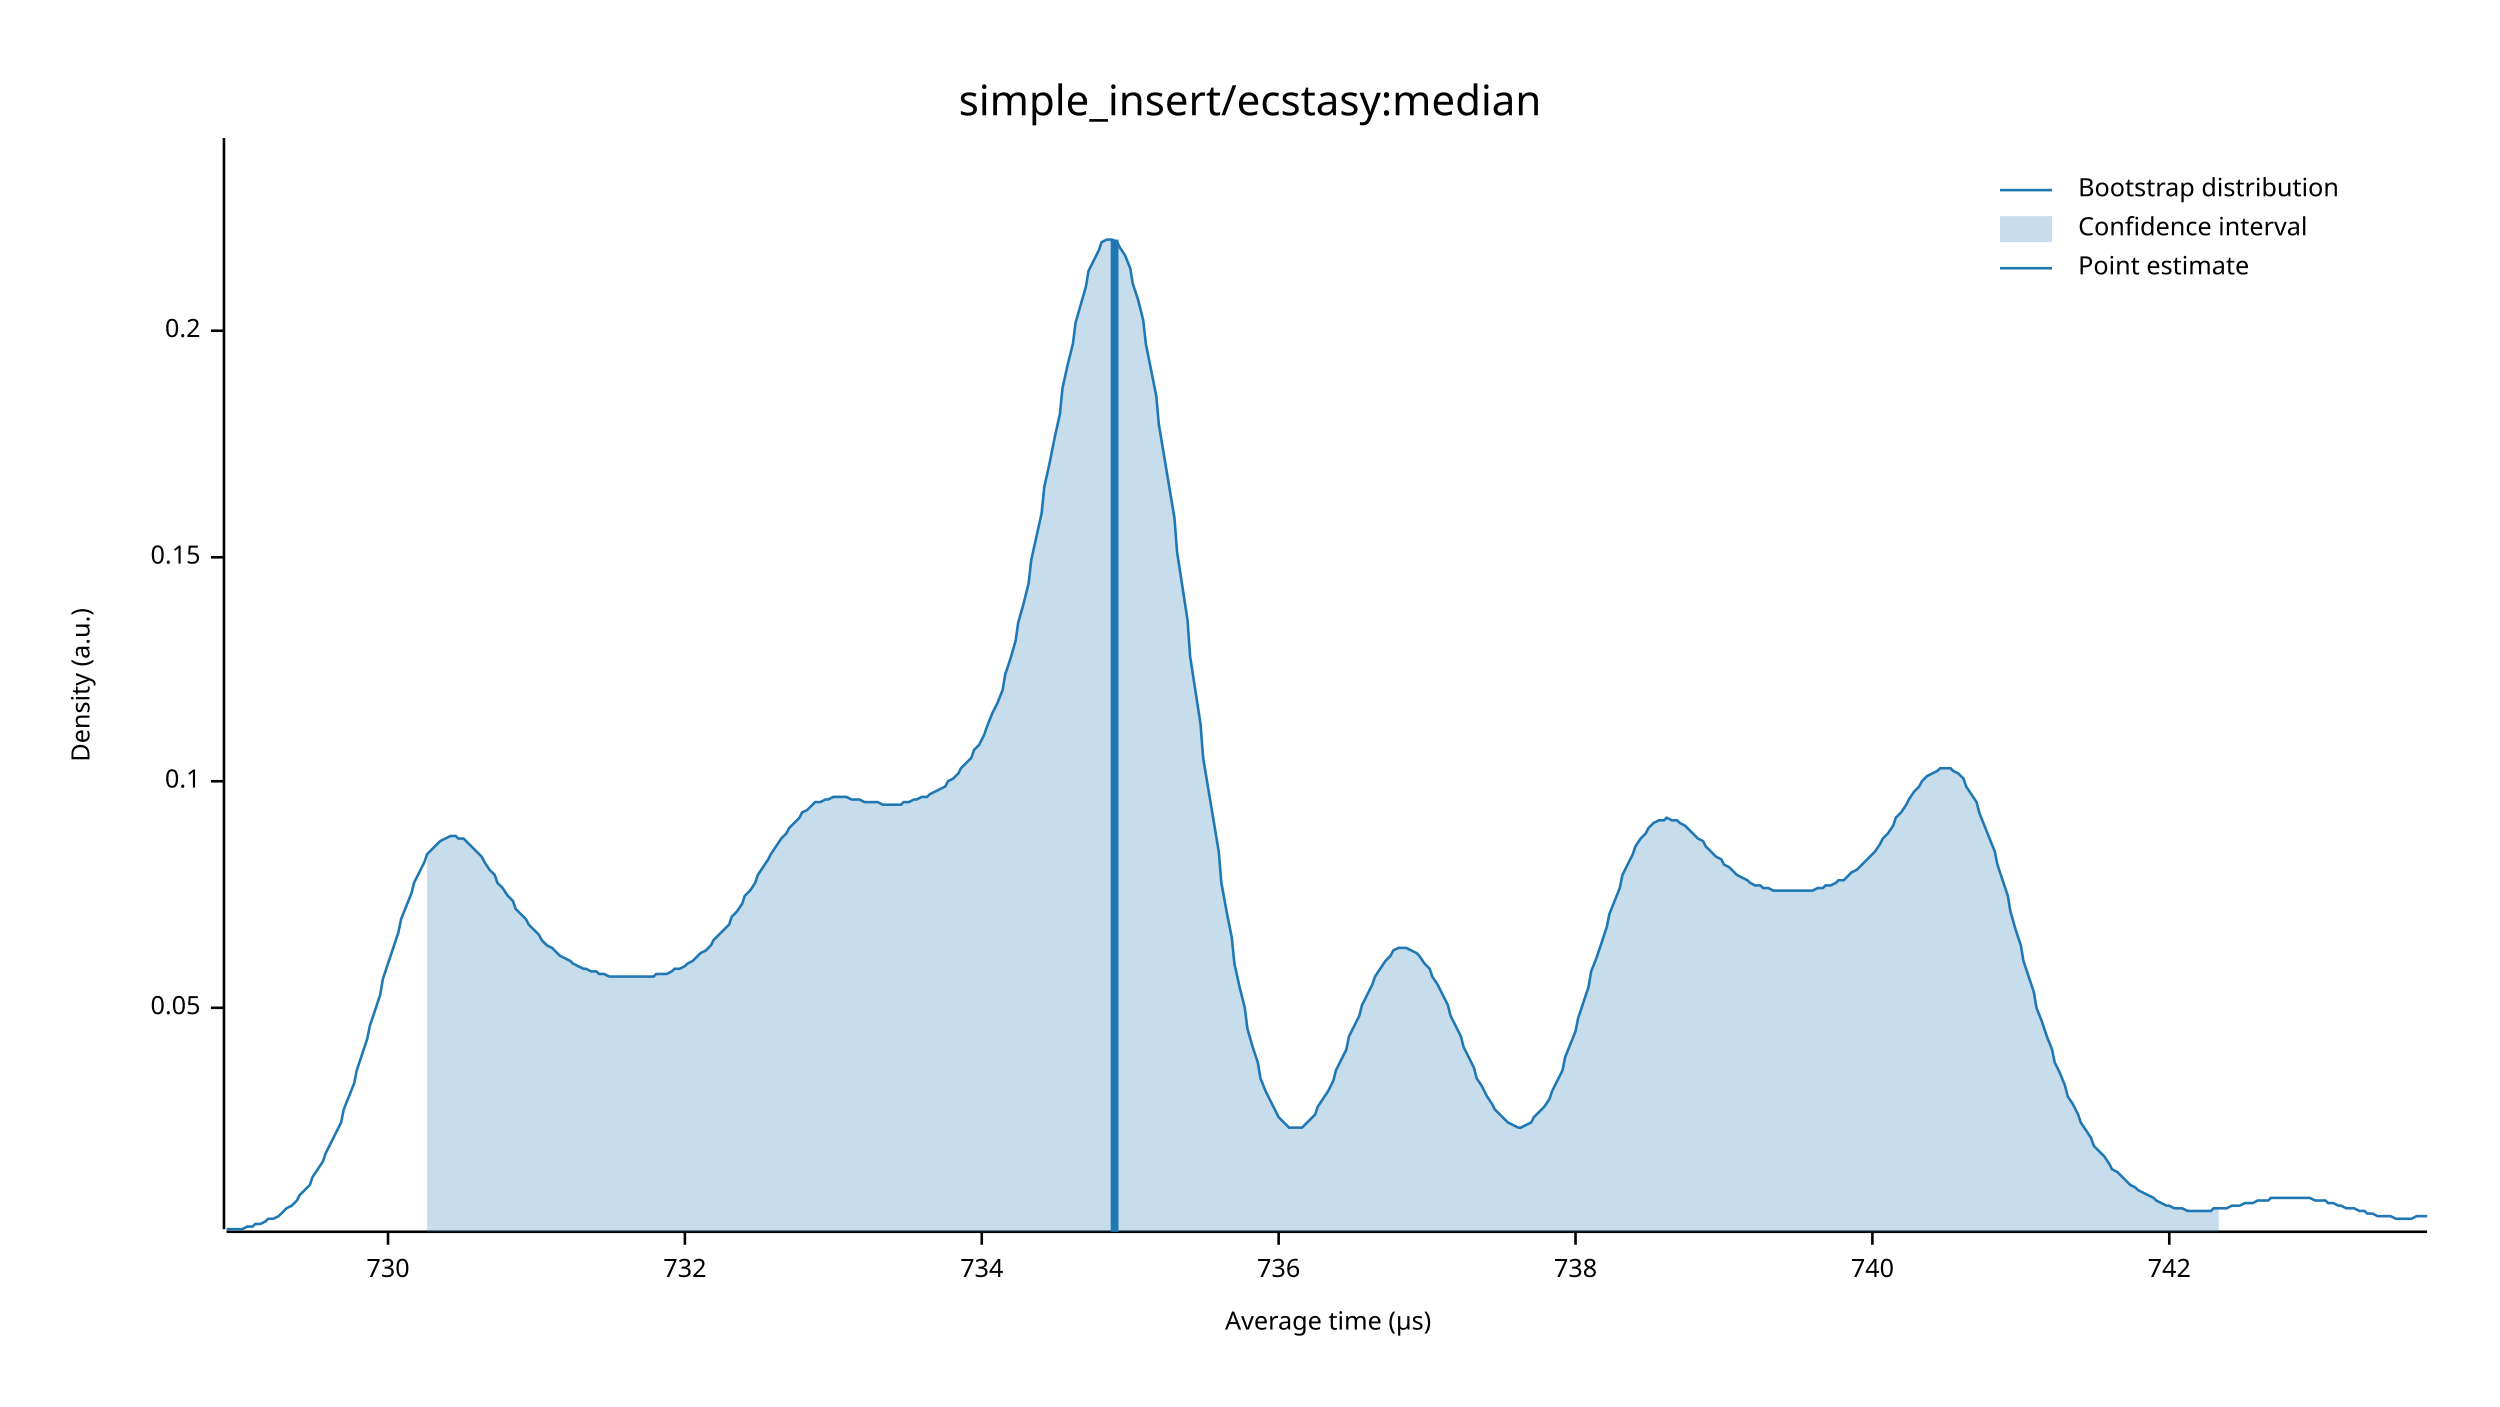
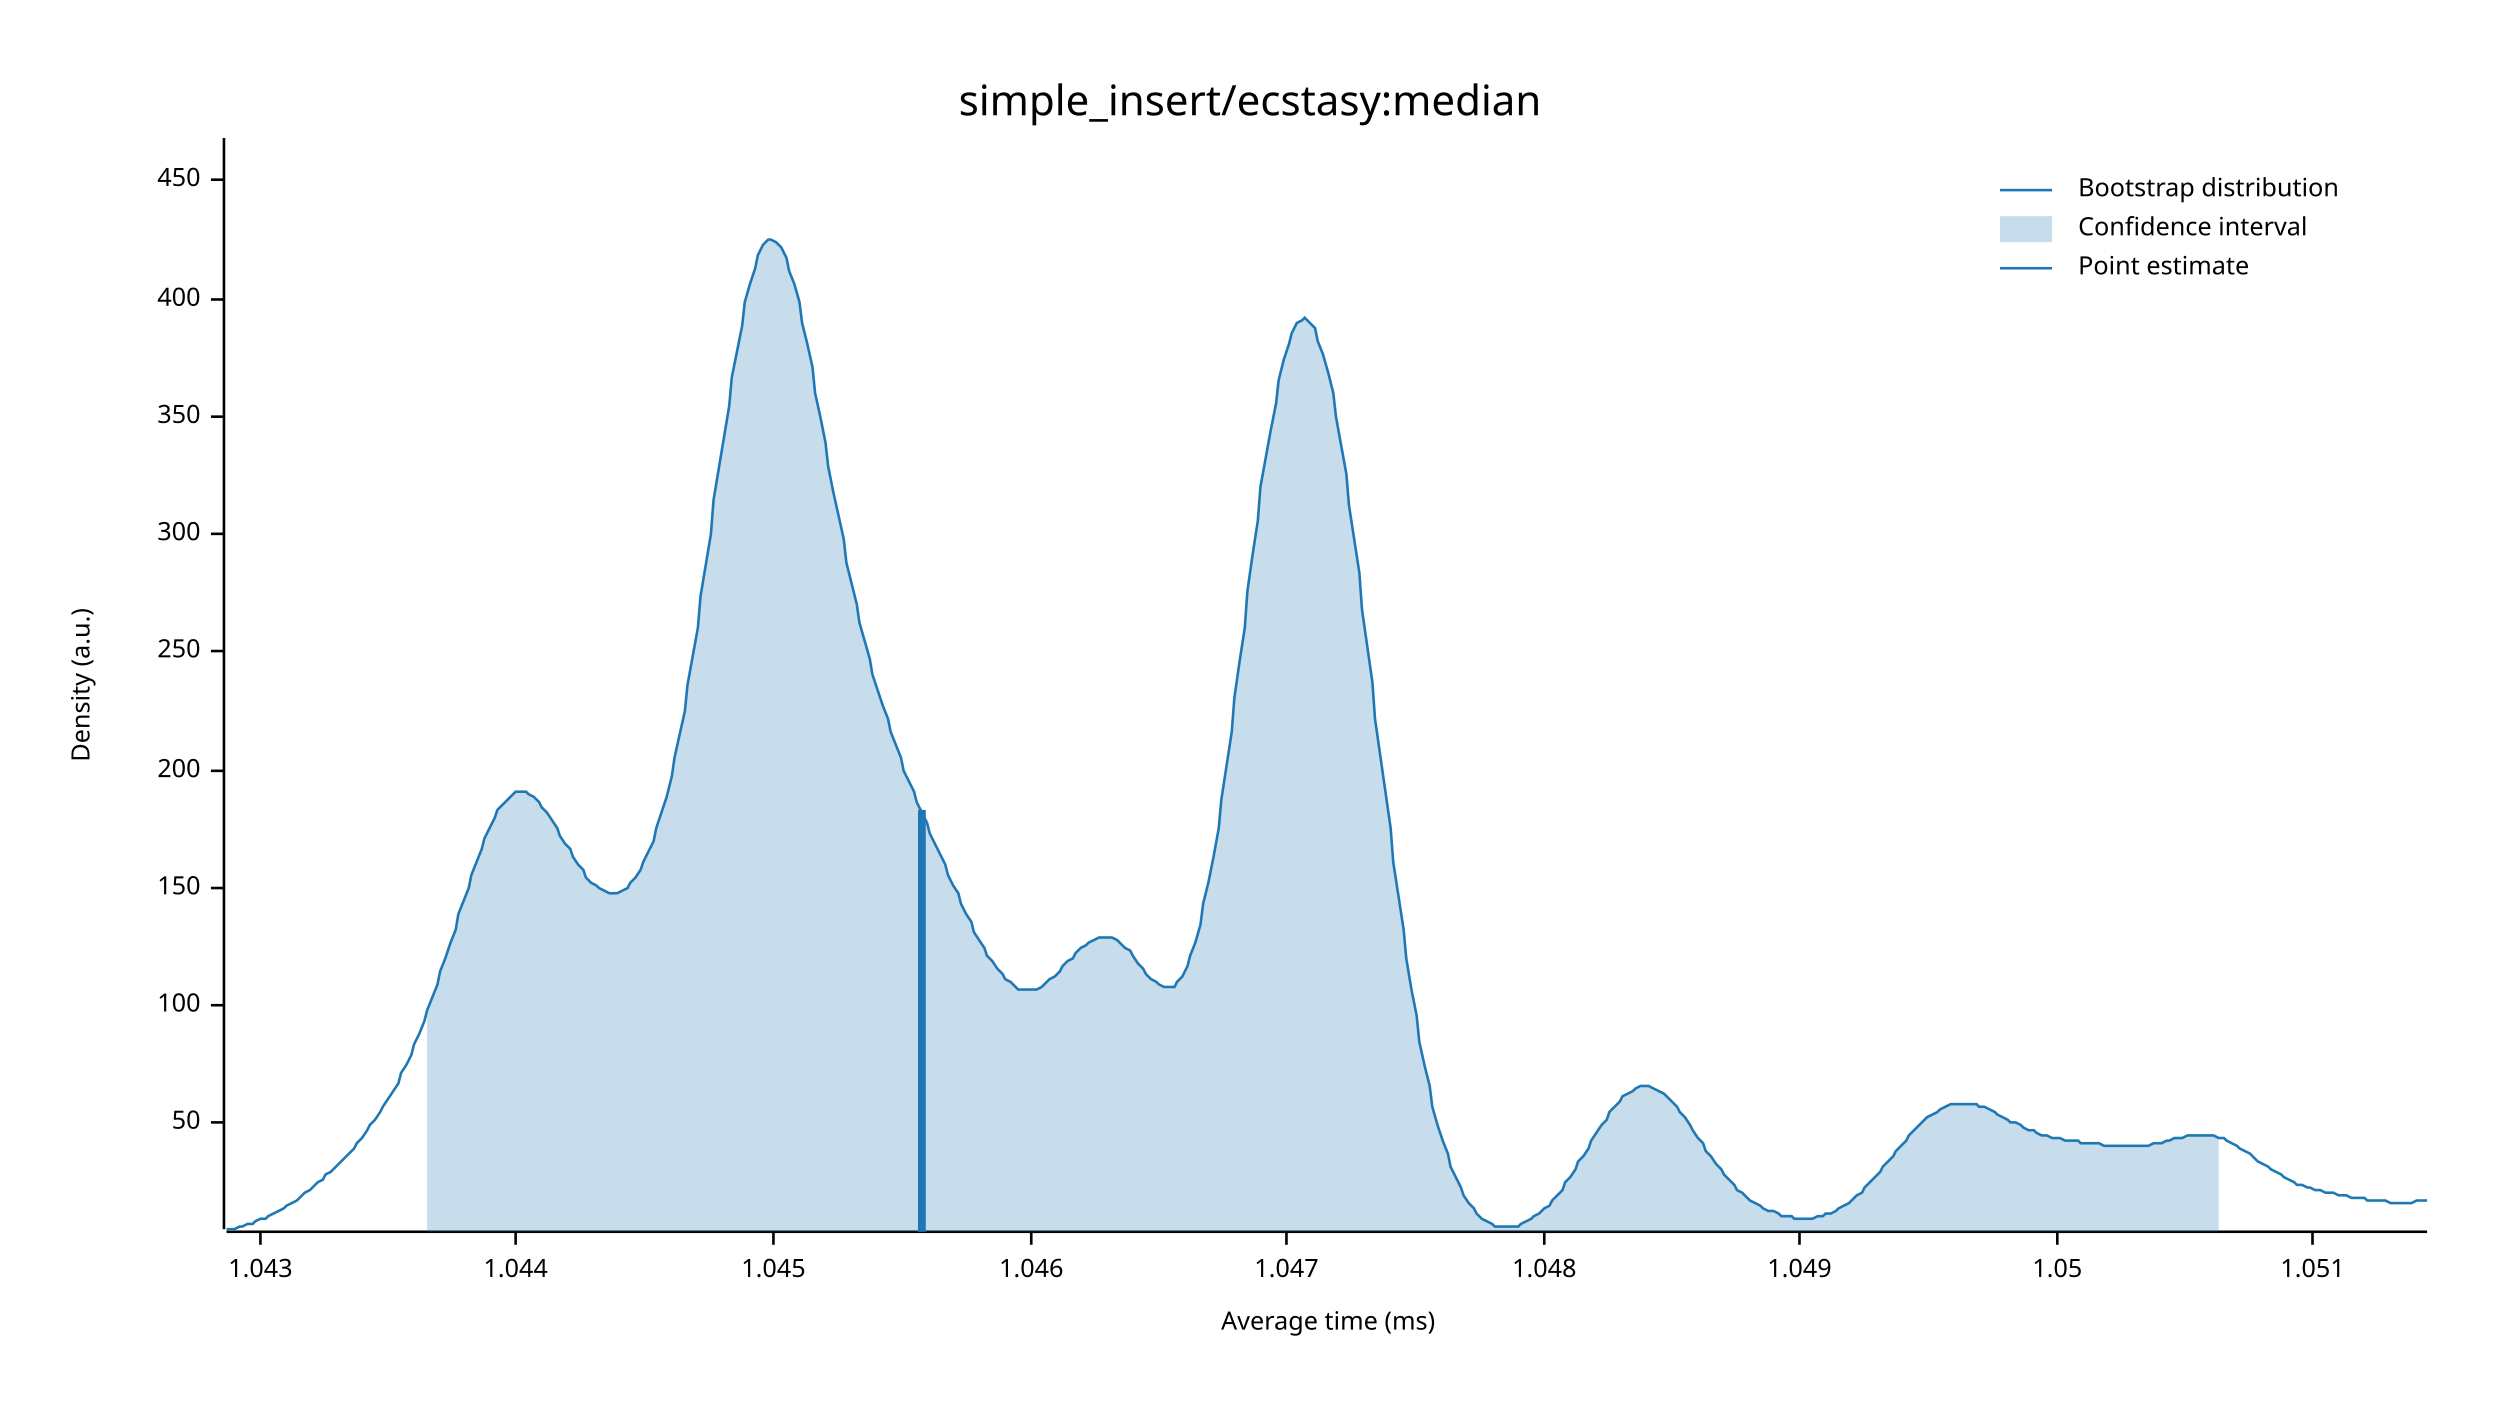
<svg xmlns="http://www.w3.org/2000/svg" width="960" height="540" viewBox="0 0 960 540">
  <text x="480" y="32" dy="0.76em" text-anchor="middle" font-family="sans-serif" font-size="16.129" opacity="1" fill="#000000">
simple_insert/ecstasy:median
</text>
  <text x="27" y="263" dy="0.76em" text-anchor="middle" font-family="sans-serif" font-size="9.677" opacity="1" fill="#000000" transform="rotate(270, 27, 263)">
Density (a.u.)
</text>
  <text x="510" y="513" dy="-0.5ex" text-anchor="middle" font-family="sans-serif" font-size="9.677" opacity="1" fill="#000000">
- Average time (µs)
+ Average time (ms)
</text>
  <polyline fill="none" opacity="1" stroke="#000000" stroke-width="1" points="86,53 86,472 " />
-   <text x="77" y="387" dy="0.5ex" text-anchor="end" font-family="sans-serif" font-size="9.677" opacity="1" fill="#000000">
- 0.05
+   <text x="77" y="431" dy="0.5ex" text-anchor="end" font-family="sans-serif" font-size="9.677" opacity="1" fill="#000000">
+ 50
</text>
-   <polyline fill="none" opacity="1" stroke="#000000" stroke-width="1" points="81,387 86,387 " />
-   <text x="77" y="300" dy="0.5ex" text-anchor="end" font-family="sans-serif" font-size="9.677" opacity="1" fill="#000000">
- 0.1
+   <polyline fill="none" opacity="1" stroke="#000000" stroke-width="1" points="81,431 86,431 " />
+   <text x="77" y="386" dy="0.5ex" text-anchor="end" font-family="sans-serif" font-size="9.677" opacity="1" fill="#000000">
+ 100
</text>
-   <polyline fill="none" opacity="1" stroke="#000000" stroke-width="1" points="81,300 86,300 " />
-   <text x="77" y="214" dy="0.5ex" text-anchor="end" font-family="sans-serif" font-size="9.677" opacity="1" fill="#000000">
- 0.15
+   <polyline fill="none" opacity="1" stroke="#000000" stroke-width="1" points="81,386 86,386 " />
+   <text x="77" y="341" dy="0.5ex" text-anchor="end" font-family="sans-serif" font-size="9.677" opacity="1" fill="#000000">
+ 150
</text>
-   <polyline fill="none" opacity="1" stroke="#000000" stroke-width="1" points="81,214 86,214 " />
-   <text x="77" y="127" dy="0.5ex" text-anchor="end" font-family="sans-serif" font-size="9.677" opacity="1" fill="#000000">
- 0.2
+   <polyline fill="none" opacity="1" stroke="#000000" stroke-width="1" points="81,341 86,341 " />
+   <text x="77" y="296" dy="0.5ex" text-anchor="end" font-family="sans-serif" font-size="9.677" opacity="1" fill="#000000">
+ 200
</text>
-   <polyline fill="none" opacity="1" stroke="#000000" stroke-width="1" points="81,127 86,127 " />
+   <polyline fill="none" opacity="1" stroke="#000000" stroke-width="1" points="81,296 86,296 " />
+   <text x="77" y="250" dy="0.5ex" text-anchor="end" font-family="sans-serif" font-size="9.677" opacity="1" fill="#000000">
+ 250
+ </text>
+   <polyline fill="none" opacity="1" stroke="#000000" stroke-width="1" points="81,250 86,250 " />
+   <text x="77" y="205" dy="0.5ex" text-anchor="end" font-family="sans-serif" font-size="9.677" opacity="1" fill="#000000">
+ 300
+ </text>
+   <polyline fill="none" opacity="1" stroke="#000000" stroke-width="1" points="81,205 86,205 " />
+   <text x="77" y="160" dy="0.5ex" text-anchor="end" font-family="sans-serif" font-size="9.677" opacity="1" fill="#000000">
+ 350
+ </text>
+   <polyline fill="none" opacity="1" stroke="#000000" stroke-width="1" points="81,160 86,160 " />
+   <text x="77" y="115" dy="0.5ex" text-anchor="end" font-family="sans-serif" font-size="9.677" opacity="1" fill="#000000">
+ 400
+ </text>
+   <polyline fill="none" opacity="1" stroke="#000000" stroke-width="1" points="81,115 86,115 " />
+   <text x="77" y="69" dy="0.5ex" text-anchor="end" font-family="sans-serif" font-size="9.677" opacity="1" fill="#000000">
+ 450
+ </text>
+   <polyline fill="none" opacity="1" stroke="#000000" stroke-width="1" points="81,69 86,69 " />
  <polyline fill="none" opacity="1" stroke="#000000" stroke-width="1" points="87,473 932,473 " />
-   <text x="149" y="483" dy="0.76em" text-anchor="middle" font-family="sans-serif" font-size="9.677" opacity="1" fill="#000000">
- 730
+   <text x="100" y="483" dy="0.76em" text-anchor="middle" font-family="sans-serif" font-size="9.677" opacity="1" fill="#000000">
+ 1.043
</text>
-   <polyline fill="none" opacity="1" stroke="#000000" stroke-width="1" points="149,473 149,478 " />
-   <text x="263" y="483" dy="0.76em" text-anchor="middle" font-family="sans-serif" font-size="9.677" opacity="1" fill="#000000">
- 732
+   <polyline fill="none" opacity="1" stroke="#000000" stroke-width="1" points="100,473 100,478 " />
+   <text x="198" y="483" dy="0.76em" text-anchor="middle" font-family="sans-serif" font-size="9.677" opacity="1" fill="#000000">
+ 1.044
</text>
-   <polyline fill="none" opacity="1" stroke="#000000" stroke-width="1" points="263,473 263,478 " />
-   <text x="377" y="483" dy="0.76em" text-anchor="middle" font-family="sans-serif" font-size="9.677" opacity="1" fill="#000000">
- 734
+   <polyline fill="none" opacity="1" stroke="#000000" stroke-width="1" points="198,473 198,478 " />
+   <text x="297" y="483" dy="0.76em" text-anchor="middle" font-family="sans-serif" font-size="9.677" opacity="1" fill="#000000">
+ 1.045
</text>
-   <polyline fill="none" opacity="1" stroke="#000000" stroke-width="1" points="377,473 377,478 " />
-   <text x="491" y="483" dy="0.76em" text-anchor="middle" font-family="sans-serif" font-size="9.677" opacity="1" fill="#000000">
- 736
+   <polyline fill="none" opacity="1" stroke="#000000" stroke-width="1" points="297,473 297,478 " />
+   <text x="396" y="483" dy="0.76em" text-anchor="middle" font-family="sans-serif" font-size="9.677" opacity="1" fill="#000000">
+ 1.046
</text>
-   <polyline fill="none" opacity="1" stroke="#000000" stroke-width="1" points="491,473 491,478 " />
-   <text x="605" y="483" dy="0.76em" text-anchor="middle" font-family="sans-serif" font-size="9.677" opacity="1" fill="#000000">
- 738
+   <polyline fill="none" opacity="1" stroke="#000000" stroke-width="1" points="396,473 396,478 " />
+   <text x="494" y="483" dy="0.76em" text-anchor="middle" font-family="sans-serif" font-size="9.677" opacity="1" fill="#000000">
+ 1.047
</text>
-   <polyline fill="none" opacity="1" stroke="#000000" stroke-width="1" points="605,473 605,478 " />
-   <text x="719" y="483" dy="0.76em" text-anchor="middle" font-family="sans-serif" font-size="9.677" opacity="1" fill="#000000">
- 740
+   <polyline fill="none" opacity="1" stroke="#000000" stroke-width="1" points="494,473 494,478 " />
+   <text x="593" y="483" dy="0.76em" text-anchor="middle" font-family="sans-serif" font-size="9.677" opacity="1" fill="#000000">
+ 1.048
</text>
-   <polyline fill="none" opacity="1" stroke="#000000" stroke-width="1" points="719,473 719,478 " />
-   <text x="833" y="483" dy="0.76em" text-anchor="middle" font-family="sans-serif" font-size="9.677" opacity="1" fill="#000000">
- 742
+   <polyline fill="none" opacity="1" stroke="#000000" stroke-width="1" points="593,473 593,478 " />
+   <text x="691" y="483" dy="0.76em" text-anchor="middle" font-family="sans-serif" font-size="9.677" opacity="1" fill="#000000">
+ 1.049
</text>
-   <polyline fill="none" opacity="1" stroke="#000000" stroke-width="1" points="833,473 833,478 " />
-   <polyline fill="none" opacity="1" stroke="#1F78B4" stroke-width="1" points="87,472 88,472 90,472 92,472 93,472 95,471 97,471 98,470 100,470 102,469 103,468 105,468 107,467 109,465 110,464 112,463 114,461 115,459 117,457 119,455 120,452 122,449 124,446 125,443 127,439 129,435 131,431 132,426 134,421 136,416 137,411 139,405 141,399 142,394 144,388 146,382 147,376 149,370 151,364 153,358 154,353 156,348 158,343 159,339 161,335 163,331 164,328 166,326 168,324 169,323 171,322 173,321 175,321 176,322 178,322 180,324 181,325 183,327 185,329 186,331 188,334 190,336 191,339 193,341 195,344 197,346 198,349 200,351 202,353 203,355 205,357 207,359 208,361 210,363 212,364 214,366 215,367 217,368 219,369 220,370 222,371 224,372 225,372 227,373 229,373 230,374 232,374 234,375 236,375 237,375 239,375 241,375 242,375 244,375 246,375 247,375 249,375 251,375 252,374 254,374 256,374 258,373 259,372 261,372 263,371 264,370 266,369 268,367 269,366 271,365 273,363 274,361 276,359 278,357 280,355 281,352 283,350 285,347 286,344 288,342 290,339 291,336 293,333 295,330 296,328 298,325 300,322 302,320 303,318 305,316 307,314 308,312 310,311 312,309 313,308 315,308 317,307 318,307 320,306 322,306 324,306 325,306 327,307 329,307 330,307 332,308 334,308 335,308 337,308 339,309 341,309 342,309 344,309 346,309 347,308 349,308 351,307 352,307 354,306 356,306 357,305 359,304 361,303 363,302 364,300 366,299 368,297 369,295 371,293 373,291 374,288 376,286 378,282 379,279 381,274 383,270 385,265 386,259 388,253 390,246 391,239 393,232 395,224 396,215 398,206 400,197 401,187 403,178 405,168 407,159 408,149 410,140 412,132 413,124 415,117 417,110 418,104 420,100 422,96 423,93 425,92 427,92 429,93 430,95 432,98 434,103 435,109 437,115 439,123 440,132 442,142 444,152 445,163 447,175 449,187 451,199 452,212 454,225 456,238 457,252 459,265 461,278 462,291 464,303 466,315 468,327 469,339 471,350 473,360 474,370 476,379 478,387 479,395 481,402 483,408 484,414 486,419 488,423 490,427 491,429 493,431 495,433 496,433 498,433 500,433 501,432 503,430 505,428 506,425 508,422 510,419 512,415 513,411 515,407 517,403 518,398 520,394 522,390 523,386 525,382 527,378 528,375 530,372 532,369 534,367 535,365 537,364 539,364 540,364 542,365 544,366 545,367 547,370 549,372 550,375 552,378 554,382 556,386 557,390 559,394 561,398 562,402 564,406 566,410 567,414 569,417 571,421 573,424 574,426 576,428 578,430 579,431 581,432 583,433 584,433 586,432 588,431 589,429 591,427 593,425 595,422 596,419 598,415 600,411 601,406 603,401 605,396 606,391 608,385 610,379 611,373 613,368 615,362 617,356 618,351 620,346 622,341 623,336 625,332 627,328 628,325 630,322 632,320 633,318 635,316 637,315 639,315 640,314 642,315 644,315 645,316 647,317 649,319 650,320 652,322 654,323 655,325 657,327 659,329 661,330 662,332 664,333 666,335 667,336 669,337 671,338 672,339 674,340 676,340 677,341 679,341 681,342 683,342 684,342 686,342 688,342 689,342 691,342 693,342 694,342 696,342 698,341 700,341 701,340 703,340 705,339 706,338 708,338 710,336 711,335 713,334 715,332 716,331 718,329 720,327 722,324 723,322 725,320 727,317 728,314 730,312 732,309 733,307 735,304 737,302 738,300 740,298 742,297 744,296 745,295 747,295 749,295 750,296 752,297 754,299 755,302 757,305 759,308 760,312 762,317 764,322 766,327 767,332 769,338 771,344 772,350 774,357 776,363 777,369 779,375 781,381 782,387 784,392 786,398 788,403 789,408 791,412 793,417 794,421 796,424 798,428 799,431 801,434 803,437 804,440 806,442 808,444 810,447 811,449 813,450 815,452 816,453 818,455 820,456 821,457 823,458 825,459 827,460 828,461 830,462 832,463 833,463 835,464 837,464 838,464 840,465 842,465 843,465 845,465 847,465 849,465 850,464 852,464 854,464 855,464 857,463 859,463 860,463 862,462 864,462 865,462 867,461 869,461 871,461 872,460 874,460 876,460 877,460 879,460 881,460 882,460 884,460 886,460 887,460 889,461 891,461 893,461 894,462 896,462 898,463 899,463 901,464 903,464 904,464 906,465 908,465 909,466 911,466 913,467 915,467 916,467 918,467 920,468 921,468 923,468 925,468 926,468 928,467 930,467 932,467 " />
-   <polygon opacity="0.25" fill="#1F78B4" points="164,328 166,326 168,324 169,323 171,322 173,321 175,321 176,322 178,322 180,324 181,325 183,327 185,329 186,331 188,334 190,336 191,339 193,341 195,344 197,346 198,349 200,351 202,353 203,355 205,357 207,359 208,361 210,363 212,364 214,366 215,367 217,368 219,369 220,370 222,371 224,372 225,372 227,373 229,373 230,374 232,374 234,375 236,375 237,375 239,375 241,375 242,375 244,375 246,375 247,375 249,375 251,375 252,374 254,374 256,374 258,373 259,372 261,372 263,371 264,370 266,369 268,367 269,366 271,365 273,363 274,361 276,359 278,357 280,355 281,352 283,350 285,347 286,344 288,342 290,339 291,336 293,333 295,330 296,328 298,325 300,322 302,320 303,318 305,316 307,314 308,312 310,311 312,309 313,308 315,308 317,307 318,307 320,306 322,306 324,306 325,306 327,307 329,307 330,307 332,308 334,308 335,308 337,308 339,309 341,309 342,309 344,309 346,309 347,308 349,308 351,307 352,307 354,306 356,306 357,305 359,304 361,303 363,302 364,300 366,299 368,297 369,295 371,293 373,291 374,288 376,286 378,282 379,279 381,274 383,270 385,265 386,259 388,253 390,246 391,239 393,232 395,224 396,215 398,206 400,197 401,187 403,178 405,168 407,159 408,149 410,140 412,132 413,124 415,117 417,110 418,104 420,100 422,96 423,93 425,92 427,92 429,93 430,95 432,98 434,103 435,109 437,115 439,123 440,132 442,142 444,152 445,163 447,175 449,187 451,199 452,212 454,225 456,238 457,252 459,265 461,278 462,291 464,303 466,315 468,327 469,339 471,350 473,360 474,370 476,379 478,387 479,395 481,402 483,408 484,414 486,419 488,423 490,427 491,429 493,431 495,433 496,433 498,433 500,433 501,432 503,430 505,428 506,425 508,422 510,419 512,415 513,411 515,407 517,403 518,398 520,394 522,390 523,386 525,382 527,378 528,375 530,372 532,369 534,367 535,365 537,364 539,364 540,364 542,365 544,366 545,367 547,370 549,372 550,375 552,378 554,382 556,386 557,390 559,394 561,398 562,402 564,406 566,410 567,414 569,417 571,421 573,424 574,426 576,428 578,430 579,431 581,432 583,433 584,433 586,432 588,431 589,429 591,427 593,425 595,422 596,419 598,415 600,411 601,406 603,401 605,396 606,391 608,385 610,379 611,373 613,368 615,362 617,356 618,351 620,346 622,341 623,336 625,332 627,328 628,325 630,322 632,320 633,318 635,316 637,315 639,315 640,314 642,315 644,315 645,316 647,317 649,319 650,320 652,322 654,323 655,325 657,327 659,329 661,330 662,332 664,333 666,335 667,336 669,337 671,338 672,339 674,340 676,340 677,341 679,341 681,342 683,342 684,342 686,342 688,342 689,342 691,342 693,342 694,342 696,342 698,341 700,341 701,340 703,340 705,339 706,338 708,338 710,336 711,335 713,334 715,332 716,331 718,329 720,327 722,324 723,322 725,320 727,317 728,314 730,312 732,309 733,307 735,304 737,302 738,300 740,298 742,297 744,296 745,295 747,295 749,295 750,296 752,297 754,299 755,302 757,305 759,308 760,312 762,317 764,322 766,327 767,332 769,338 771,344 772,350 774,357 776,363 777,369 779,375 781,381 782,387 784,392 786,398 788,403 789,408 791,412 793,417 794,421 796,424 798,428 799,431 801,434 803,437 804,440 806,442 808,444 810,447 811,449 813,450 815,452 816,453 818,455 820,456 821,457 823,458 825,459 827,460 828,461 830,462 832,463 833,463 835,464 837,464 838,464 840,465 842,465 843,465 845,465 847,465 849,465 850,464 852,464 852,473 164,473 " />
-   <polyline fill="none" opacity="1" stroke="#1F78B4" stroke-width="3" points="428,473 428,92 " />
+   <polyline fill="none" opacity="1" stroke="#000000" stroke-width="1" points="691,473 691,478 " />
+   <text x="790" y="483" dy="0.76em" text-anchor="middle" font-family="sans-serif" font-size="9.677" opacity="1" fill="#000000">
+ 1.05
+ </text>
+   <polyline fill="none" opacity="1" stroke="#000000" stroke-width="1" points="790,473 790,478 " />
+   <text x="888" y="483" dy="0.76em" text-anchor="middle" font-family="sans-serif" font-size="9.677" opacity="1" fill="#000000">
+ 1.051
+ </text>
+   <polyline fill="none" opacity="1" stroke="#000000" stroke-width="1" points="888,473 888,478 " />
+   <polyline fill="none" opacity="1" stroke="#1F78B4" stroke-width="1" points="87,472 88,472 90,472 92,471 93,471 95,470 97,470 98,469 100,468 102,468 103,467 105,466 107,465 109,464 110,463 112,462 114,461 115,460 117,458 119,457 120,456 122,454 124,453 125,451 127,450 129,448 131,446 132,445 134,443 136,441 137,439 139,437 141,434 142,432 144,430 146,427 147,425 149,422 151,419 153,416 154,412 156,409 158,405 159,401 161,397 163,392 164,388 166,383 168,378 169,373 171,368 173,362 175,357 176,351 178,346 180,341 181,336 183,331 185,326 186,322 188,318 190,314 191,311 193,309 195,307 197,305 198,304 200,304 202,304 203,305 205,306 207,308 208,310 210,312 212,315 214,318 215,321 217,324 219,326 220,329 222,332 224,334 225,337 227,339 229,340 230,341 232,342 234,343 236,343 237,343 239,342 241,341 242,339 244,337 246,334 247,331 249,327 251,323 252,318 254,312 256,306 258,298 259,291 261,282 263,273 264,263 266,252 268,241 269,229 271,217 273,205 274,192 276,180 278,168 280,156 281,145 283,135 285,125 286,116 288,109 290,103 291,98 293,94 295,92 296,92 298,93 300,95 302,99 303,104 305,109 307,116 308,124 310,132 312,141 313,151 315,160 317,170 318,179 320,189 322,198 324,207 325,216 327,224 329,232 330,239 332,246 334,253 335,259 337,265 339,271 341,276 342,281 344,286 346,291 347,296 349,300 351,304 352,308 354,312 356,316 357,320 359,324 361,328 363,332 364,336 366,340 368,343 369,347 371,351 373,354 374,358 376,361 378,364 379,367 381,369 383,372 385,374 386,376 388,377 390,379 391,380 393,380 395,380 396,380 398,380 400,379 401,378 403,376 405,375 407,373 408,371 410,369 412,368 413,366 415,364 417,363 418,362 420,361 422,360 423,360 425,360 427,360 429,361 430,362 432,364 434,365 435,367 437,370 439,372 440,374 442,376 444,377 445,378 447,379 449,379 451,379 452,377 454,375 456,371 457,367 459,362 461,355 462,347 464,339 466,329 468,318 469,307 471,294 473,281 474,268 476,254 478,241 479,227 481,213 483,200 484,187 486,176 488,165 490,155 491,146 493,138 495,132 496,128 498,124 500,123 501,122 503,124 505,126 506,131 508,136 510,143 512,151 513,160 515,171 517,182 518,194 520,207 522,220 523,234 525,248 527,262 528,276 530,290 532,304 534,318 535,331 537,344 539,357 540,368 542,380 544,390 545,400 547,409 549,417 550,425 552,432 554,438 556,443 557,448 559,452 561,456 562,459 564,462 566,464 567,466 569,468 571,469 573,470 574,471 576,471 578,471 579,471 581,471 583,471 584,470 586,469 588,468 589,467 591,466 593,464 595,463 596,461 598,459 600,457 601,454 603,452 605,449 606,446 608,444 610,441 611,438 613,435 615,432 617,430 618,427 620,425 622,423 623,421 625,420 627,419 628,418 630,417 632,417 633,417 635,418 637,419 639,420 640,421 642,423 644,425 645,427 647,429 649,432 650,434 652,437 654,439 655,442 657,444 659,447 661,449 662,451 664,453 666,455 667,457 669,458 671,460 672,461 674,462 676,463 677,464 679,465 681,465 683,466 684,467 686,467 688,467 689,468 691,468 693,468 694,468 696,468 698,467 700,467 701,466 703,466 705,465 706,464 708,463 710,462 711,461 713,459 715,458 716,456 718,454 720,452 722,450 723,448 725,446 727,444 728,442 730,440 732,438 733,436 735,434 737,432 738,431 740,429 742,428 744,427 745,426 747,425 749,424 750,424 752,424 754,424 755,424 757,424 759,424 760,425 762,425 764,426 766,427 767,428 769,429 771,430 772,431 774,431 776,432 777,433 779,434 781,434 782,435 784,436 786,436 788,437 789,437 791,437 793,438 794,438 796,438 798,438 799,439 801,439 803,439 804,439 806,439 808,440 810,440 811,440 813,440 815,440 816,440 818,440 820,440 821,440 823,440 825,440 827,439 828,439 830,439 832,438 833,438 835,437 837,437 838,437 840,436 842,436 843,436 845,436 847,436 849,436 850,436 852,437 854,437 855,438 857,439 859,440 860,441 862,442 864,443 865,444 867,446 869,447 871,448 872,449 874,450 876,451 877,452 879,453 881,454 882,455 884,455 886,456 887,456 889,457 891,457 893,458 894,458 896,458 898,459 899,459 901,459 903,460 904,460 906,460 908,460 909,461 911,461 913,461 915,461 916,461 918,462 920,462 921,462 923,462 925,462 926,462 928,461 930,461 932,461 " />
+   <polygon opacity="0.25" fill="#1F78B4" points="164,388 166,383 168,378 169,373 171,368 173,362 175,357 176,351 178,346 180,341 181,336 183,331 185,326 186,322 188,318 190,314 191,311 193,309 195,307 197,305 198,304 200,304 202,304 203,305 205,306 207,308 208,310 210,312 212,315 214,318 215,321 217,324 219,326 220,329 222,332 224,334 225,337 227,339 229,340 230,341 232,342 234,343 236,343 237,343 239,342 241,341 242,339 244,337 246,334 247,331 249,327 251,323 252,318 254,312 256,306 258,298 259,291 261,282 263,273 264,263 266,252 268,241 269,229 271,217 273,205 274,192 276,180 278,168 280,156 281,145 283,135 285,125 286,116 288,109 290,103 291,98 293,94 295,92 296,92 298,93 300,95 302,99 303,104 305,109 307,116 308,124 310,132 312,141 313,151 315,160 317,170 318,179 320,189 322,198 324,207 325,216 327,224 329,232 330,239 332,246 334,253 335,259 337,265 339,271 341,276 342,281 344,286 346,291 347,296 349,300 351,304 352,308 354,312 356,316 357,320 359,324 361,328 363,332 364,336 366,340 368,343 369,347 371,351 373,354 374,358 376,361 378,364 379,367 381,369 383,372 385,374 386,376 388,377 390,379 391,380 393,380 395,380 396,380 398,380 400,379 401,378 403,376 405,375 407,373 408,371 410,369 412,368 413,366 415,364 417,363 418,362 420,361 422,360 423,360 425,360 427,360 429,361 430,362 432,364 434,365 435,367 437,370 439,372 440,374 442,376 444,377 445,378 447,379 449,379 451,379 452,377 454,375 456,371 457,367 459,362 461,355 462,347 464,339 466,329 468,318 469,307 471,294 473,281 474,268 476,254 478,241 479,227 481,213 483,200 484,187 486,176 488,165 490,155 491,146 493,138 495,132 496,128 498,124 500,123 501,122 503,124 505,126 506,131 508,136 510,143 512,151 513,160 515,171 517,182 518,194 520,207 522,220 523,234 525,248 527,262 528,276 530,290 532,304 534,318 535,331 537,344 539,357 540,368 542,380 544,390 545,400 547,409 549,417 550,425 552,432 554,438 556,443 557,448 559,452 561,456 562,459 564,462 566,464 567,466 569,468 571,469 573,470 574,471 576,471 578,471 579,471 581,471 583,471 584,470 586,469 588,468 589,467 591,466 593,464 595,463 596,461 598,459 600,457 601,454 603,452 605,449 606,446 608,444 610,441 611,438 613,435 615,432 617,430 618,427 620,425 622,423 623,421 625,420 627,419 628,418 630,417 632,417 633,417 635,418 637,419 639,420 640,421 642,423 644,425 645,427 647,429 649,432 650,434 652,437 654,439 655,442 657,444 659,447 661,449 662,451 664,453 666,455 667,457 669,458 671,460 672,461 674,462 676,463 677,464 679,465 681,465 683,466 684,467 686,467 688,467 689,468 691,468 693,468 694,468 696,468 698,467 700,467 701,466 703,466 705,465 706,464 708,463 710,462 711,461 713,459 715,458 716,456 718,454 720,452 722,450 723,448 725,446 727,444 728,442 730,440 732,438 733,436 735,434 737,432 738,431 740,429 742,428 744,427 745,426 747,425 749,424 750,424 752,424 754,424 755,424 757,424 759,424 760,425 762,425 764,426 766,427 767,428 769,429 771,430 772,431 774,431 776,432 777,433 779,434 781,434 782,435 784,436 786,436 788,437 789,437 791,437 793,438 794,438 796,438 798,438 799,439 801,439 803,439 804,439 806,439 808,440 810,440 811,440 813,440 815,440 816,440 818,440 820,440 821,440 823,440 825,440 827,439 828,439 830,439 832,438 833,438 835,437 837,437 838,437 840,436 842,436 843,436 845,436 847,436 849,436 850,436 852,437 852,473 164,473 " />
+   <polyline fill="none" opacity="1" stroke="#1F78B4" stroke-width="3" points="354,473 354,311 " />
  <text x="798" y="68" dy="0.76em" text-anchor="start" font-family="sans-serif" font-size="9.677" opacity="1" fill="#000000">
Bootstrap distribution
</text>
  <text x="798" y="83" dy="0.76em" text-anchor="start" font-family="sans-serif" font-size="9.677" opacity="1" fill="#000000">
Confidence interval
</text>
  <text x="798" y="98" dy="0.76em" text-anchor="start" font-family="sans-serif" font-size="9.677" opacity="1" fill="#000000">
Point estimate
</text>
  <polyline fill="none" opacity="1" stroke="#1F78B4" stroke-width="1" points="768,73 788,73 " />
  <rect x="768" y="83" width="20" height="10" opacity="0.25" fill="#1F78B4" stroke="none" />
  <polyline fill="none" opacity="1" stroke="#1F78B4" stroke-width="1" points="768,103 788,103 " />
</svg>
